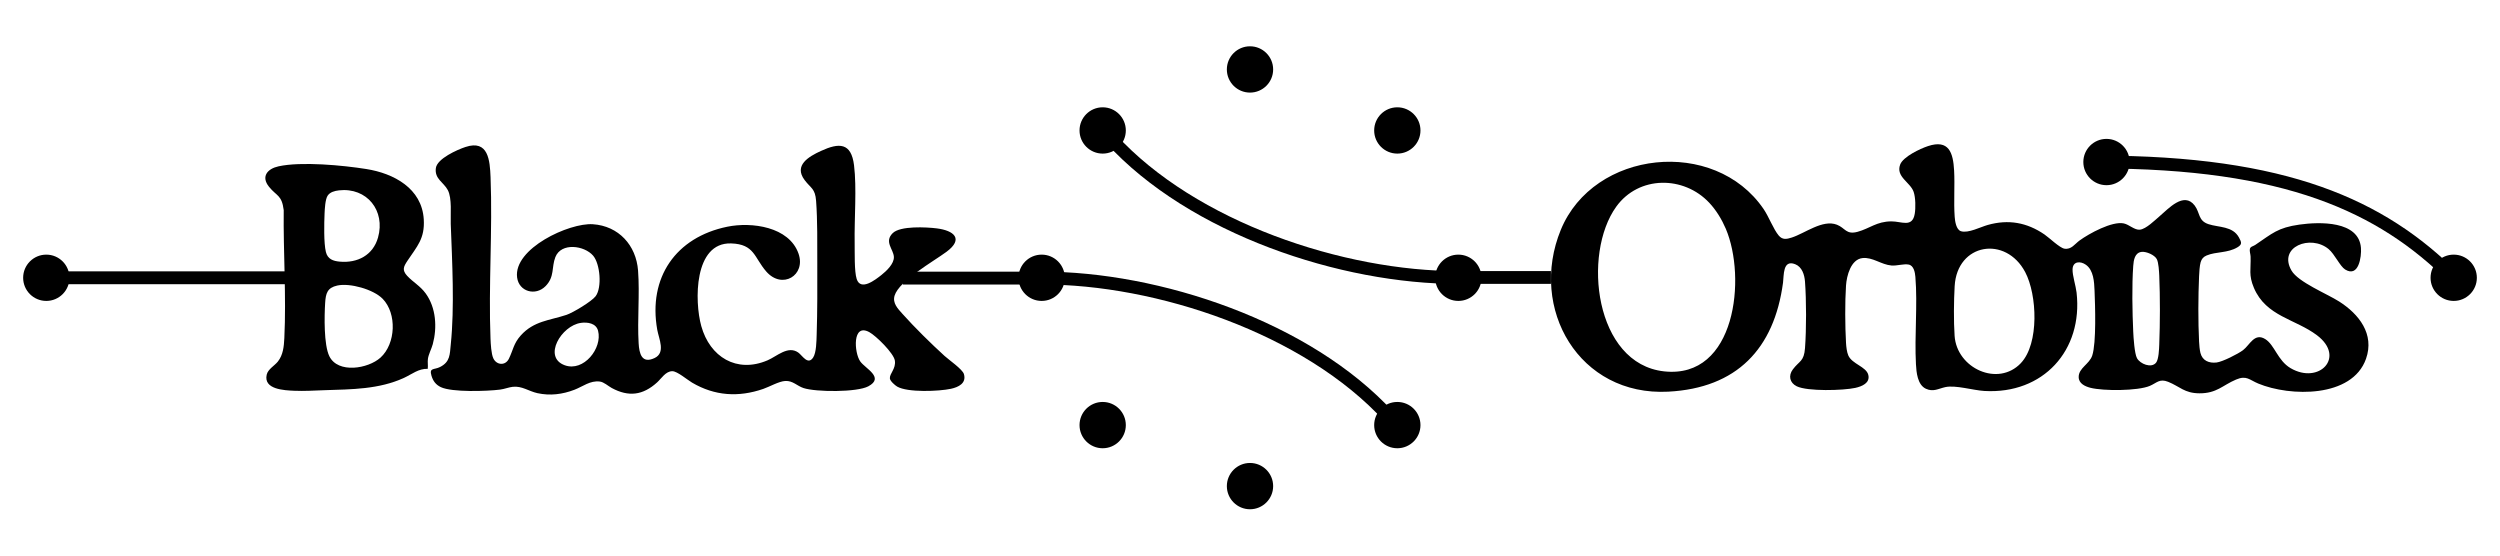
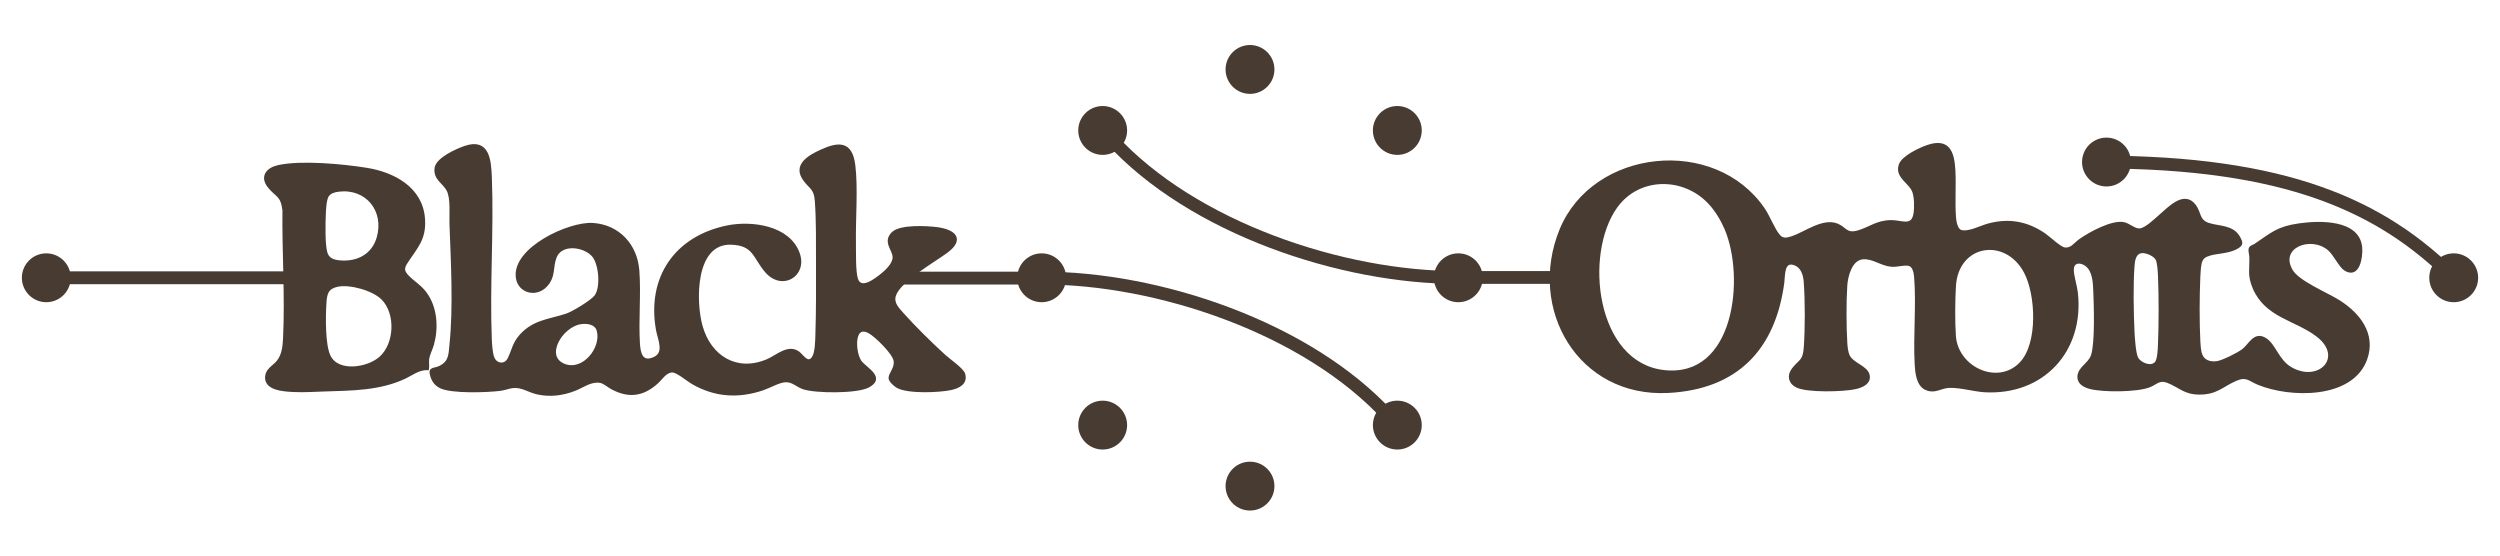
- <svg xmlns="http://www.w3.org/2000/svg" viewBox="0 0 972 216">
+ <svg xmlns="http://www.w3.org/2000/svg" viewBox="0 0 972 216" fill="#483C32" stroke="#483C32">
  <defs>
-     <style>.d{stroke-linecap:round;stroke-linejoin:round;}.d,.e{fill:none;stroke:#000;stroke-width:5px;}.e{stroke-miterlimit:10;}</style>
+     <style>.d{stroke-linecap:round;stroke-linejoin:round;}.d,.e{fill:none;stroke:#483C32;stroke-width:5px;}.e{stroke-miterlimit:10;}</style>
  </defs>
  <g id="a">
    <path d="M158.32,107.26c2.23,2.42,5.04,3.88,7.18,6.82,4.05,5.56,4.52,13.25,2.76,19.75-.5,1.83-1.65,3.92-1.89,5.72-.18,1.31.11,2.57-.07,3.85-3.55-.13-6.15,2.09-9.17,3.49-9.77,4.51-20.43,4.47-31.02,4.82-3.86.13-7.78.39-11.67.22s-12.08-.48-10.74-6.28c.49-2.12,3.07-3.48,4.33-5.07,2.07-2.61,2.36-5.91,2.52-9.14.79-16.3-.43-33.4-.24-49.74-.75-5.95-2.7-5.35-5.71-9.07-3.22-3.99-.61-7.02,3.69-7.96,8.86-1.94,25-.41,34.14,1.05,10.65,1.69,21.61,7.5,22.33,19.56.45,7.52-2.59,10.45-6.33,16.09-1.53,2.31-2.2,3.62-.1,5.91ZM131.75,74.02c-1.62.18-3.48.66-4.39,2.1s-1.09,5.05-1.17,6.9c-.16,3.77-.34,11.48.52,14.96.69,2.78,2.79,3.52,5.43,3.75,6.86.61,12.89-2.51,14.83-9.36,2.96-10.43-4.27-19.59-15.22-18.36ZM148.75,116.15c-3.57-3.65-12.73-6.22-17.63-5.13-3.87.86-4.47,3.06-4.7,6.72-.32,5.09-.55,16.35,1.64,20.78,3.37,6.81,15.07,4.86,19.88.52,5.95-5.39,6.44-17.13.82-22.89Z" />
    <path d="M212.11,111.25c-3.9,3.96-10.35,2.15-11.06-3.37-1.46-11.26,20.26-21.31,29.44-20.7,10.02.66,16.86,8.17,17.59,18.04.69,9.34-.33,18.9.22,28.24.23,3.97,1.19,8.12,6.21,5.74,4.37-2.07,1.67-7.42,1.03-10.97-3.62-20.34,7.24-35.98,27.22-40.08,9.44-1.94,24.03-.05,27.71,10.47,2.94,8.41-6.34,14.07-12.55,6.94-4.74-5.45-4.53-10.63-13.67-10.92-14.5-.45-14.27,22.53-11.59,32.15,3.33,11.97,13.73,18.44,25.75,13.31,3.64-1.55,7.93-5.84,11.93-3.05,1.57,1.09,3.74,5.08,5.8,1.97,1.28-1.93,1.3-6.52,1.38-8.91.3-9.18.26-18.64.24-27.8-.02-7.7.11-16.57-.46-24.2-.36-4.88-2.06-4.88-4.48-8.12-4.28-5.73,1.64-9.13,6.34-11.29,7.09-3.27,11.8-3.3,12.89,5.56s.08,20.71.24,30.23c.06,3.52-.17,11.03.79,13.99,1.55,4.79,7.24.32,9.63-1.57,1.92-1.52,4.98-4.38,4.83-7.05-.16-2.98-3.85-5.83-.47-9.2,2.94-2.93,13.12-2.36,17.12-1.87,6.67.83,10.63,4.06,3.8,9.12-5.01,3.71-18.4,11.22-20.17,17.02-.89,2.93,1.24,5.07,3.07,7.11,4.65,5.21,11.17,11.63,16.36,16.35,1.67,1.52,6.97,5.19,7.52,7.04,1.07,3.61-2.18,5.11-5.04,5.73-4.63,1.01-16.85,1.51-20.9-.85-.86-.5-2.78-2.17-2.85-3.2-.14-1.87,2.4-3.71,1.95-6.88-.41-2.89-7.35-9.69-9.95-11.1-6.68-3.63-5.88,8.03-3.53,11.37,1.99,2.83,9.55,6.25,3.17,9.69-4.41,2.38-20.39,2.27-25.2.69-2.53-.83-4.19-2.93-7.11-2.76-2.49.14-6.07,2.23-8.56,3.09-9.61,3.32-18.88,2.73-27.68-2.45-1.82-1.07-5.74-4.43-7.66-4.44-2.58-.02-4.28,2.87-5.94,4.37-5.5,4.99-11.05,5.73-17.63,2.16-1.42-.77-3.01-2.31-4.66-2.51-3.73-.46-6.57,1.94-9.82,3.19-4.67,1.8-9.5,2.41-14.41,1.33-3.35-.73-6.01-2.87-9.58-2.47-1.54.17-3.28.88-4.96,1.09-5.03.64-18.68,1.1-23.01-.96-1.95-.93-3.03-2.38-3.64-4.43-.97-3.24,1.01-2.23,3.31-3.39,4.02-2.02,3.79-4.97,4.19-8.81,1.5-14.45.54-32.17-.01-46.82-.14-3.69.56-9.96-1.15-13.18-1.61-3.04-5.21-4.32-4.64-8.54.5-3.68,8.31-7.14,11.51-8.2,8.92-2.96,9.5,5.24,9.76,11.76.82,20.72-.84,42.04-.02,62.76.08,2.02.28,5.89,1.09,7.64,1.22,2.66,4.67,3.01,6.06.16,1.67-3.42,1.81-5.92,4.62-9.05,5.09-5.66,11.19-5.82,17.77-8,2.5-.83,9.81-5.23,11.34-7.26,2.52-3.36,1.76-12.58-.99-15.77-3.43-3.97-12.41-5.19-14.67.56-1.56,3.98-.22,7.64-3.82,11.3ZM225.85,125.54c-7.58,1.04-14.94,13.31-6.28,16.47,7.34,2.68,14.73-6.62,12.96-13.41-.76-2.92-4.05-3.43-6.68-3.07Z" />
    <path d="M839.63,84.08c3.4-2.86,9.45-9.75,13.67-4.16,2.11,2.8,1.29,5.89,5.35,7.23s9.42.69,11.87,5.21c.99,1.84,1.3,2.63-.53,3.75-3.88,2.36-8.33,1.65-12.06,3.22-1.26.53-1.93,1.32-2.32,2.62s-.55,3.97-.61,5.45c-.35,7.8-.39,17.62,0,25.41.06,1.27.22,3.21.53,4.42.78,3.04,3.35,4.05,6.28,3.71,2.3-.27,8.36-3.35,10.27-4.79,2.63-1.99,4.44-6.9,8.63-4.32,3.66,2.25,4.84,8.34,9.83,11.29,11.06,6.52,21.6-4.23,10.3-12.77-8.42-6.35-19.79-7.31-24.51-18.41-2.14-5.03-1.13-7.23-1.3-12.19-.03-.92-.47-2.12-.28-2.96.21-.95,1.3-1.04,2.05-1.54,6.66-4.47,8.72-6.73,17.24-7.93,7.77-1.09,23.09-1.56,23.9,9.07.26,3.4-.87,11.65-6.15,8.39-1.99-1.23-4.08-5.99-6.43-7.94-6.98-5.8-19.79-.88-14.42,8.36,2.62,4.51,13.72,8.97,18.53,12.03,7.67,4.88,13.82,12.65,10.44,22.26-5.37,15.29-29.58,14.75-41.89,9.64-3.48-1.44-4.55-3.3-8.66-1.55-5.29,2.25-7.47,5.37-14.23,5.34-5.82-.03-7.63-2.66-12.15-4.47-3.36-1.35-4.42.43-7.12,1.58-4.69,2-18.13,2.02-23.08.75-2.08-.54-4.57-1.63-4.59-4.18-.03-3.54,4.18-5.01,5.28-8.39,1.62-4.96,1.12-19.48.89-25.2-.14-3.39-.35-7.95-3.38-10.08-2.15-1.51-5.07-1.39-5.17,1.79-.07,2.39,1.26,6.39,1.56,9.01,2.56,22.56-13.05,39.59-35.81,38.28-4.39-.25-11.26-2.37-15.22-1.5-2.69.59-4.65,1.96-7.52.65-3.31-1.51-3.73-6.39-3.9-9.58-.6-11.13.68-22.95-.22-33.94-.14-1.72-.62-4.41-2.63-4.78-1.96-.36-4.49.54-6.66.37-3.96-.32-7.33-3.32-11.27-2.89-4.54.5-6.16,6.9-6.41,10.67-.43,6.43-.37,15.8,0,22.27.08,1.46.31,3.62.9,4.94,1.48,3.33,6.96,4.33,7.76,7.52s-2.51,4.51-5.05,5.07c-4.67,1.03-18.59,1.42-22.76-.62-2.77-1.36-3.34-4.15-1.52-6.57,2.55-3.4,4.34-2.99,4.73-8.31.54-7.3.54-18.51-.01-25.85-.2-2.62-1.13-5.69-3.82-6.74-4.89-1.91-4.34,4.38-4.72,7.19-3.45,25.73-17.98,40.96-44.6,42.37-34.63,1.84-54.38-32.25-41.8-62.92,12.74-31.06,59.72-36.11,78.85-8.08,2.04,2.99,3.84,7.89,5.88,10.3,1.47,1.74,3.07,1.42,5.03.79,5.18-1.65,12.04-7.16,17.6-5,3.26,1.27,3.55,3.98,8.02,2.76,4.8-1.32,7.4-4.03,13.15-4.06,3.96-.02,8.14,2.56,9.08-2.93.39-2.28.33-6.33-.42-8.53-1.28-3.77-7.02-5.84-5.25-10.62,1.13-3.05,7.8-6.19,10.8-7.18,8.16-2.71,9.8,2.56,10.18,9.48.32,5.85-.2,12.14.22,17.98.12,1.67.56,5.05,2.46,5.63,2.81.87,7.58-1.65,10.4-2.44,8.02-2.26,15.21-.98,22.05,3.7,1.84,1.26,5.92,5.22,7.74,5.52,2.71.45,4.02-1.81,5.92-3.19,3.72-2.7,12.62-7.57,17.16-6.63,2.12.44,4.2,2.66,6.28,2.44,2.43-.26,5.83-3.69,7.68-5.25ZM664.58,78.86c-9.94-10.63-27.44-10.64-36.19,1.5-13.24,18.39-8.4,61.09,18.64,64.03,27.93,3.04,32.01-36.52,23.97-55.43-1.52-3.58-3.75-7.26-6.42-10.1ZM785.72,141.17c7.19-7.58,6.31-26.6,1.69-35.35-7.57-14.34-26.49-11.28-27.44,5.42-.33,5.75-.41,13.62-.02,19.35.86,12.63,16.88,19.96,25.77,10.59ZM832.72,97.93c-2.74.26-3.16,3.24-3.32,5.46-.55,7.49-.35,18.03,0,25.61.1,2.26.5,8.48,1.45,10.24,1.23,2.28,5.6,4.02,7.42,1.78,1.05-1.29,1.18-5.29,1.25-7.06.32-8.43.35-18.34,0-26.77-.07-1.61-.26-5.15-.96-6.45-.87-1.63-4.05-2.99-5.84-2.81Z" />
  </g>
  <g id="b">
    <circle cx="486" cy="27" r="9" />
    <circle cx="486" cy="189" r="9" />
    <circle cx="567" cy="108" r="9" />
    <circle cx="405" cy="108" r="9" />
    <circle cx="819" cy="63" r="9" />
    <circle cx="954" cy="108" r="9" />
    <circle cx="18" cy="108" r="9" />
    <circle cx="543.28" cy="50.72" r="9" />
    <circle cx="428.72" cy="165.28" r="9" />
    <circle cx="543.28" cy="165.28" r="9" />
    <circle cx="428.72" cy="50.72" r="9" />
  </g>
  <g id="c">
    <line class="e" x1="18" y1="108" x2="128.75" y2="108" />
    <path class="d" d="M815.83,63c72.74,0,110.05,16.89,138.17,45" />
    <path class="e" d="M432,54c31.68,34.67,90,54,135,53.88h36" />
    <path class="e" d="M540,162c-31.68-34.67-90-54-135-53.88h-54" />
  </g>
</svg>
